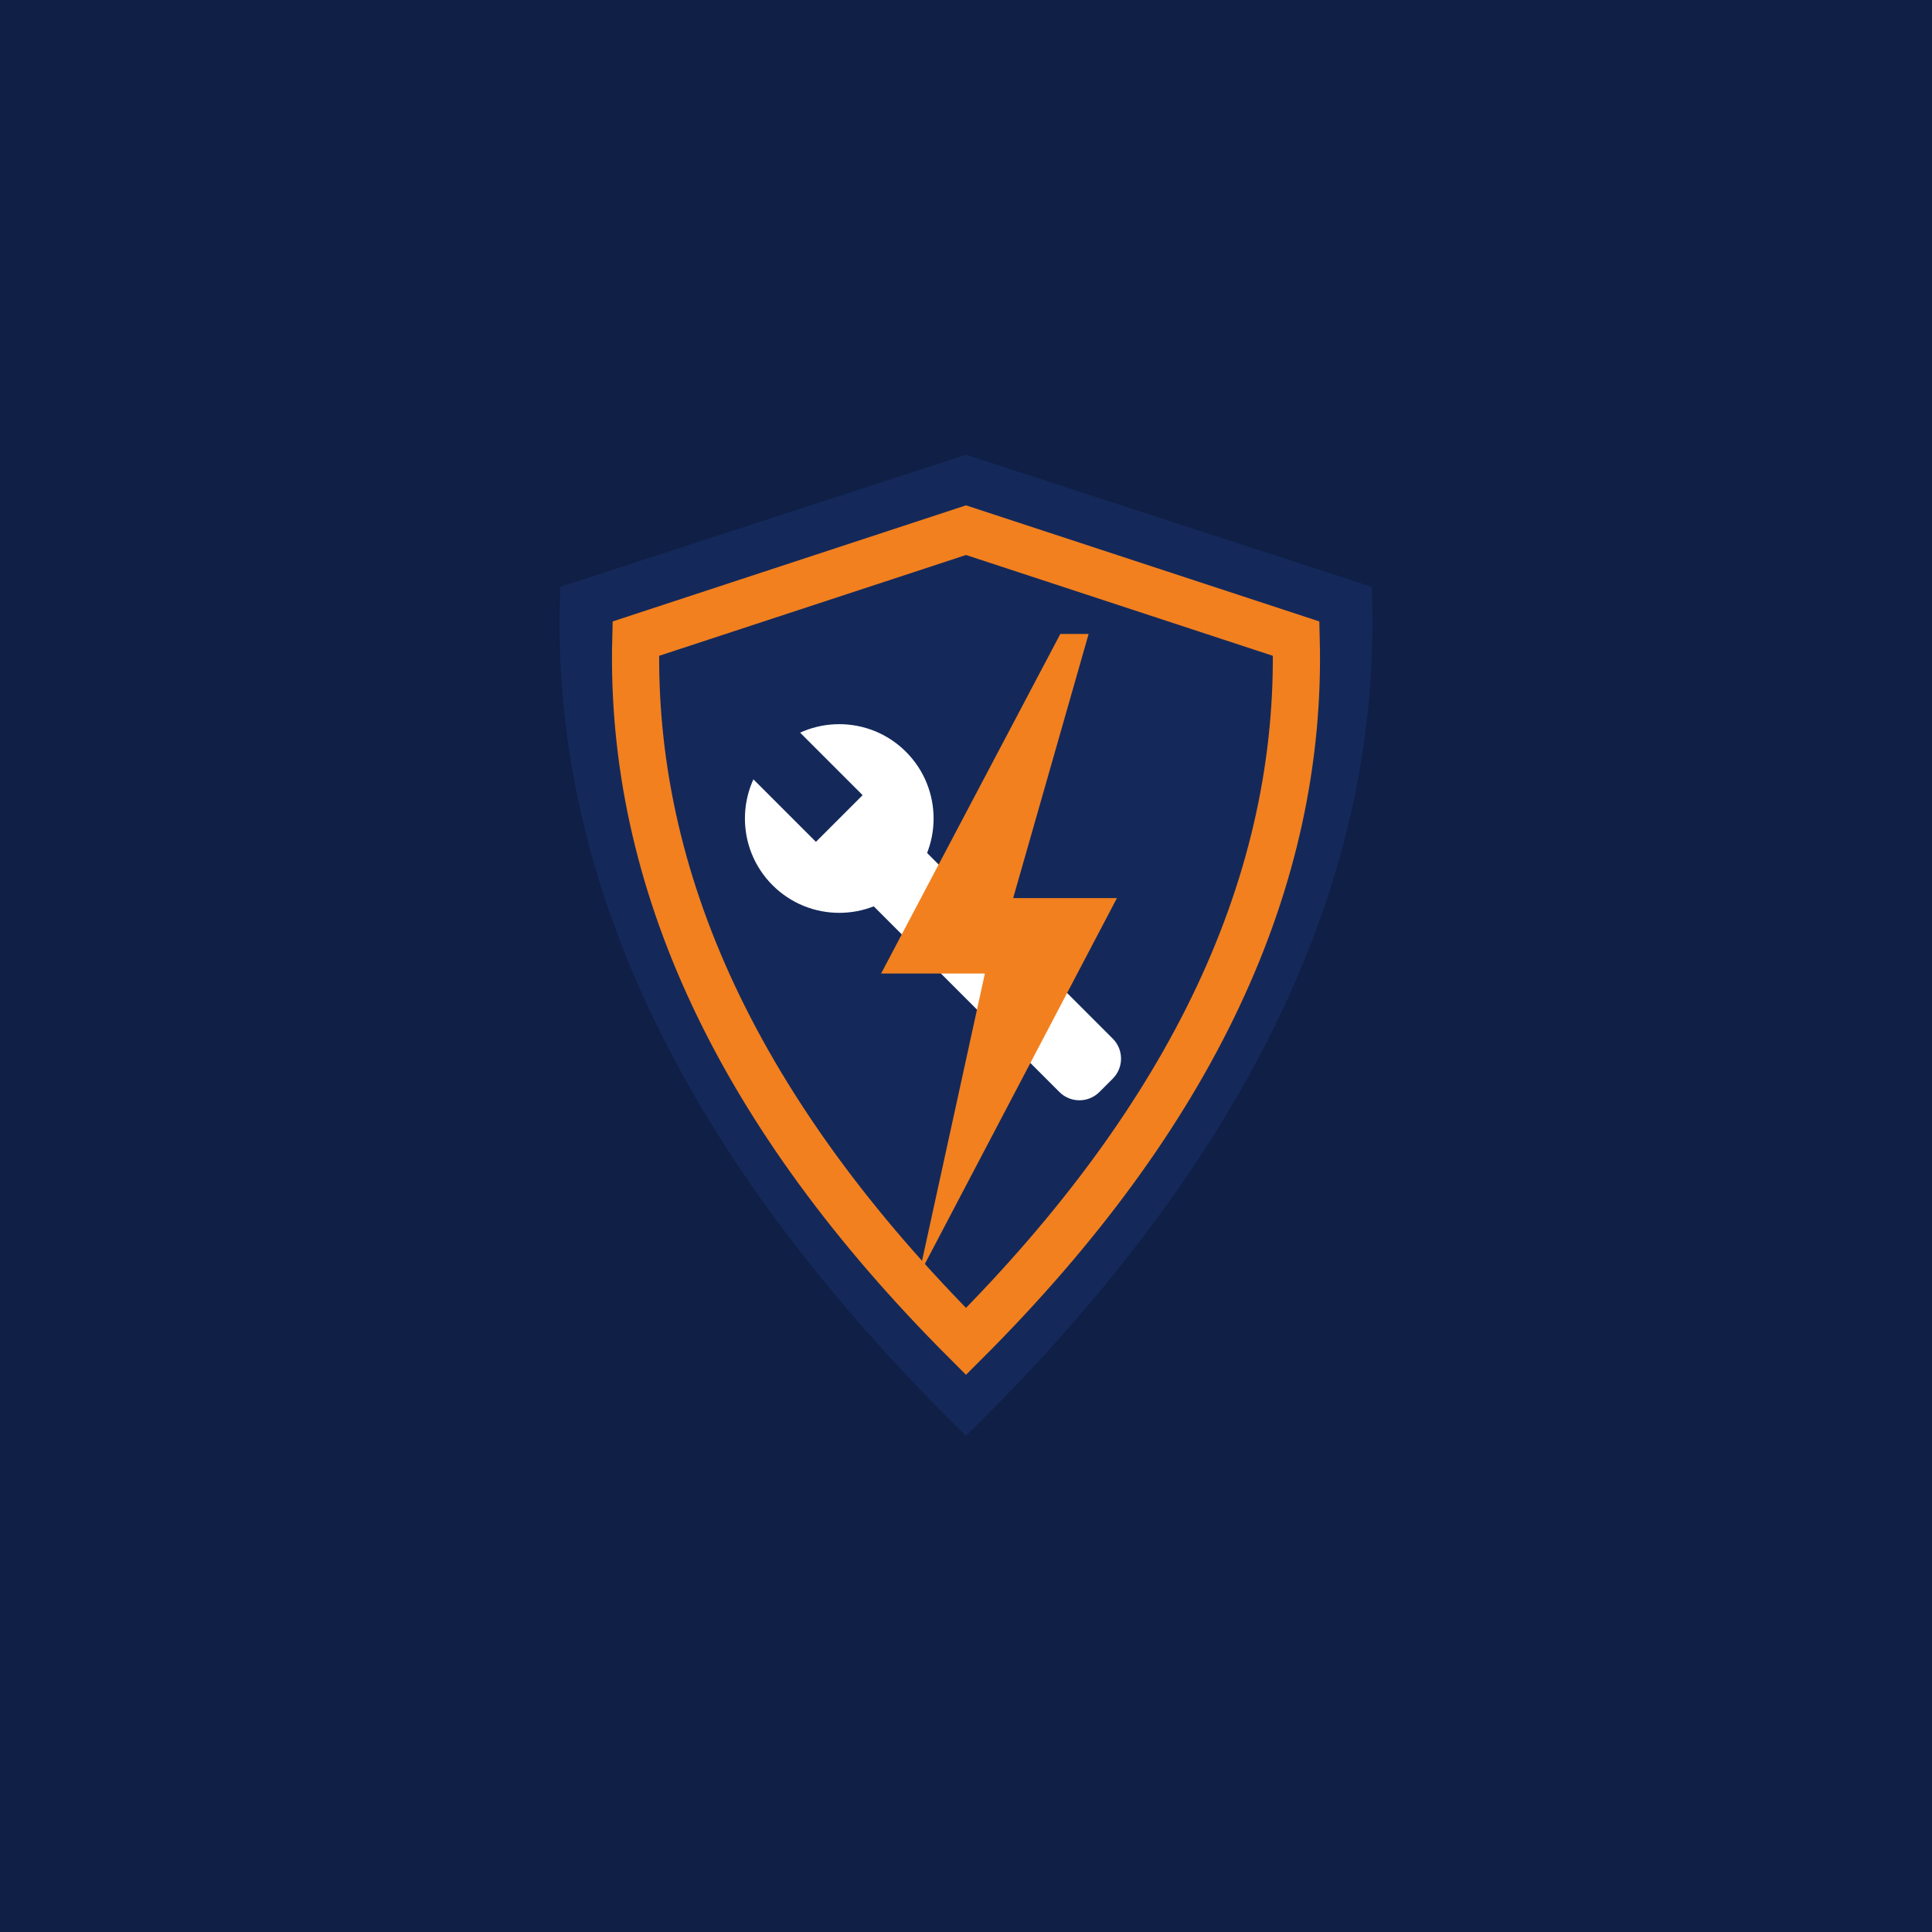
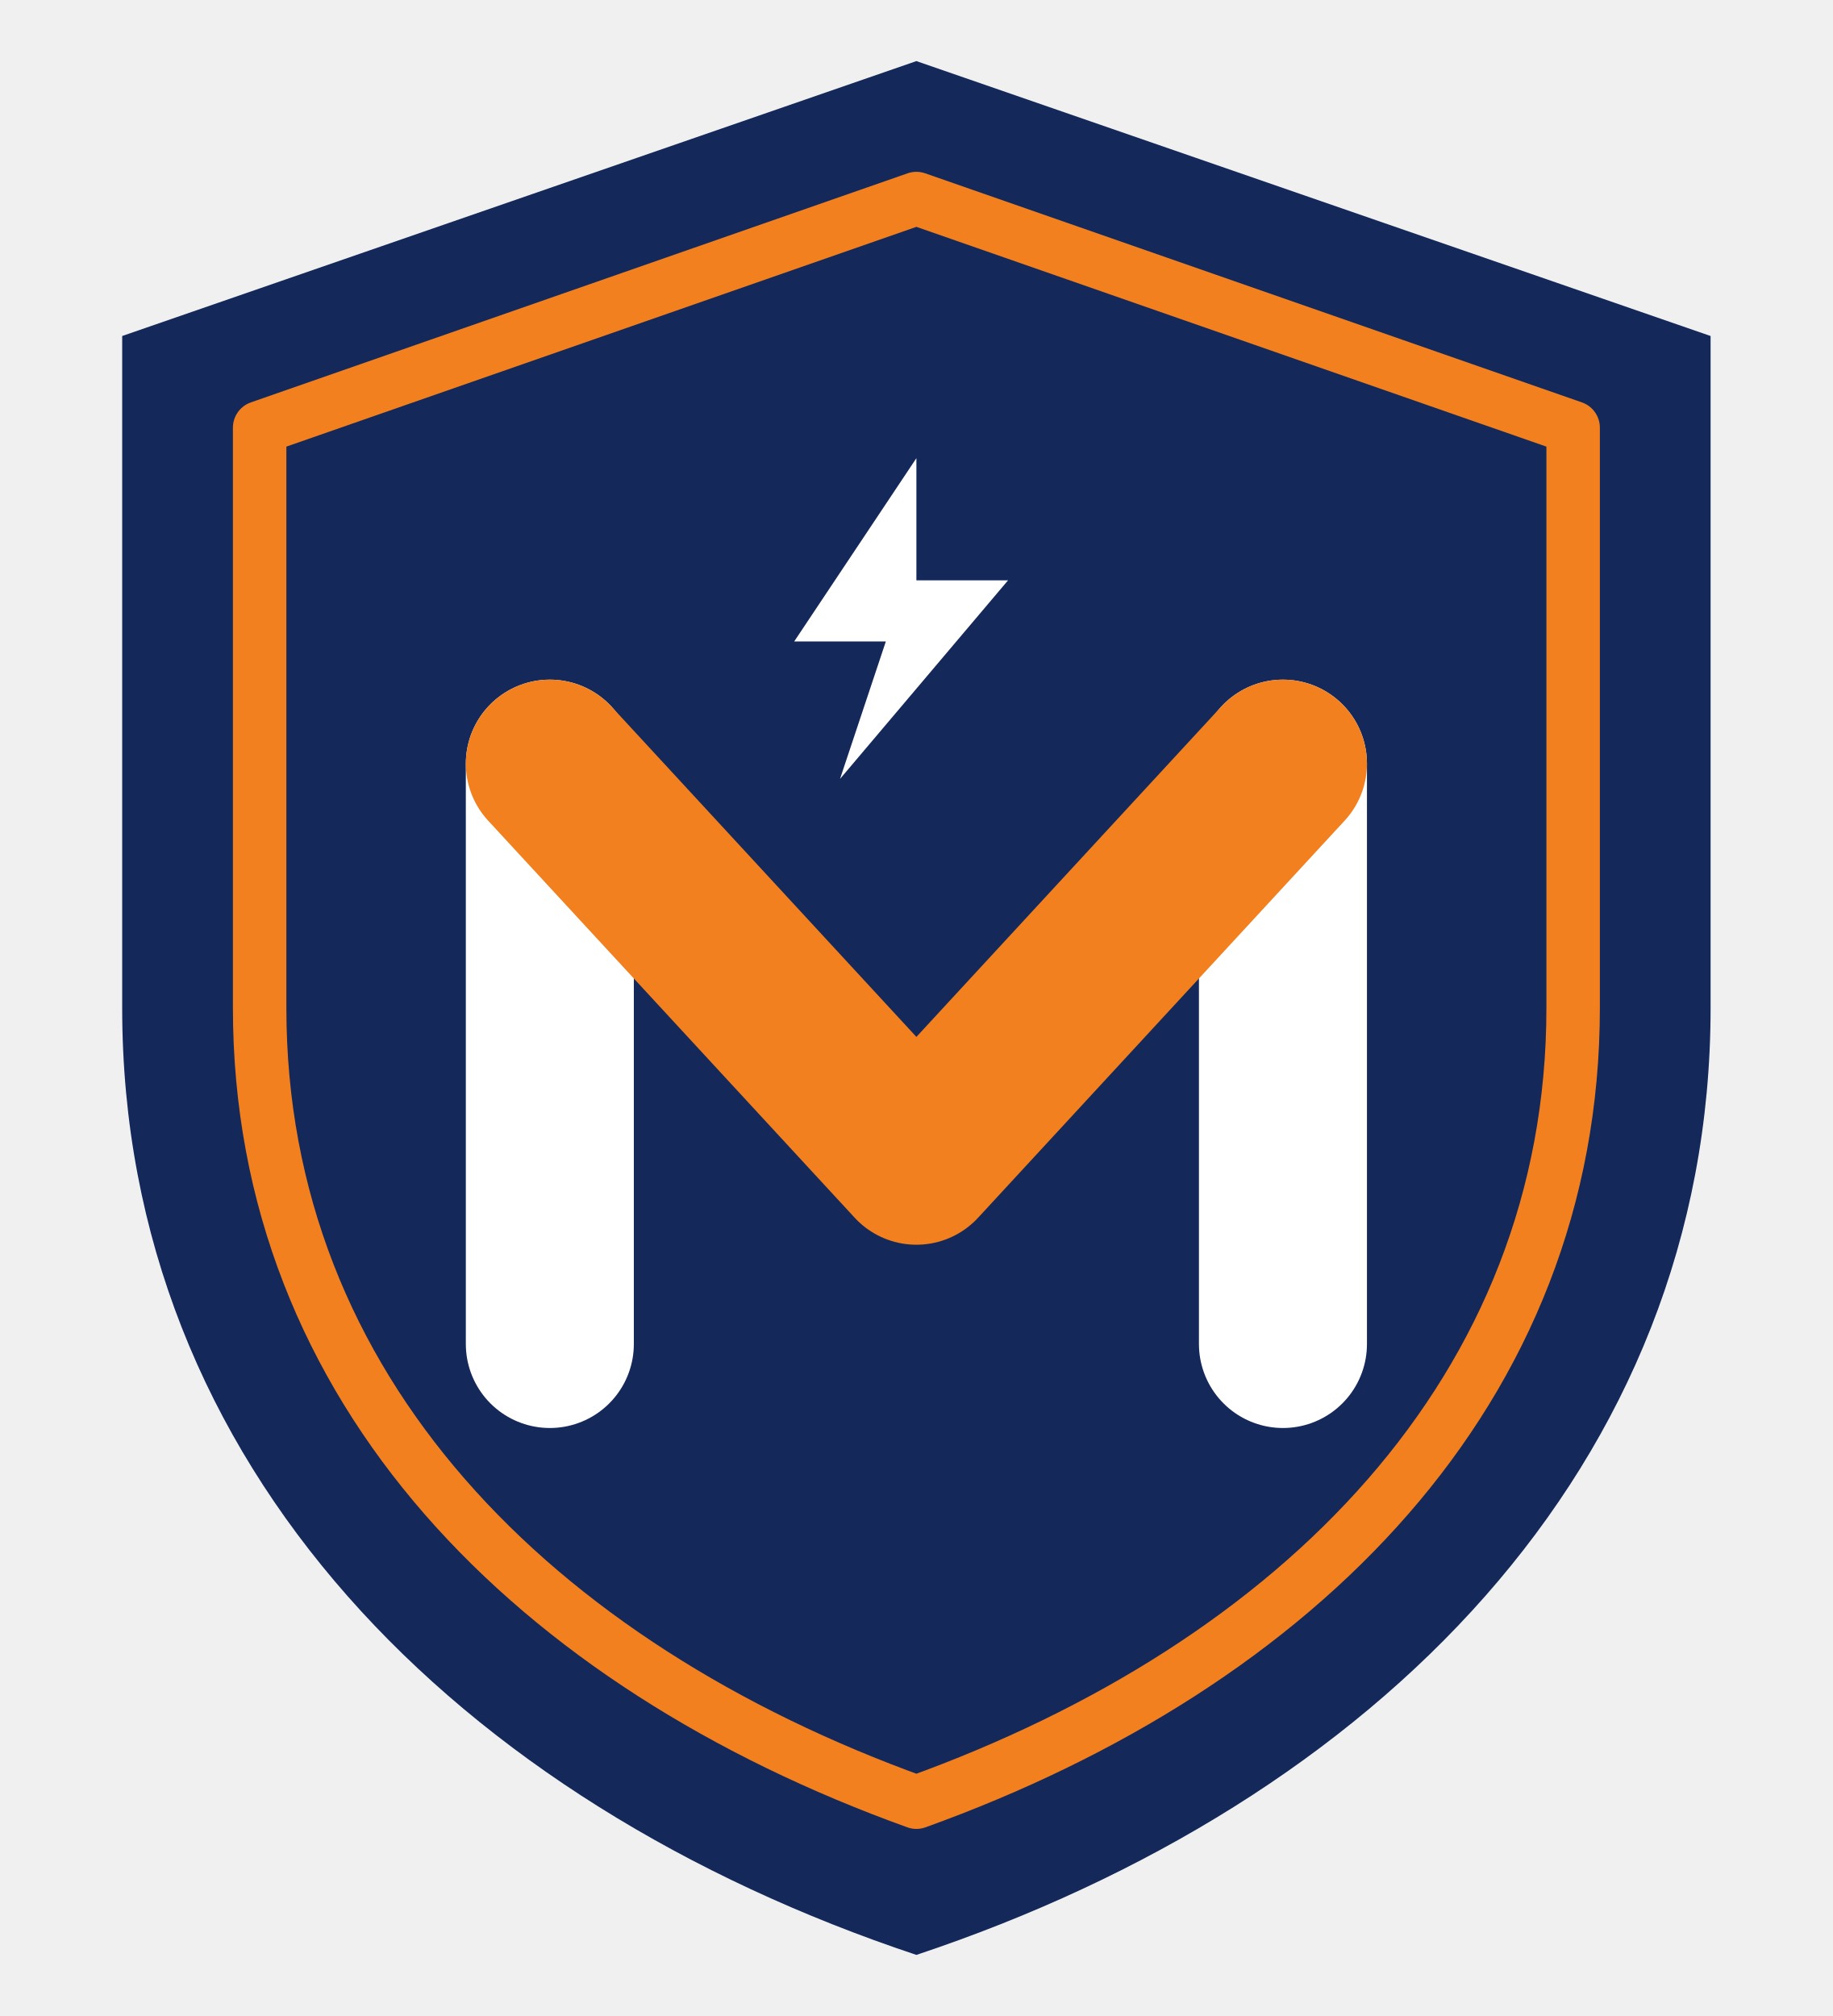
- <svg xmlns="http://www.w3.org/2000/svg" width="512" height="512" viewBox="0 0 512 512">
-   <rect width="512" height="512" fill="#0F1F45" />
-   <g transform="translate(131,113) scale(2.5)">
-     <path d="M50 3 L93 17 Q95 63 50 107 Q5 63 7 17 Z" fill="#14295A" />
-     <path d="M50 11 L85 22.5 Q86 61 50 97 Q14 61 15 22.5 Z" fill="none" stroke="#F2801F" stroke-width="5" />
-     <g transform="rotate(-45 50 55)">
-       <rect x="46" y="40" width="8" height="36" rx="3" fill="#fff" />
-       <circle cx="50" cy="36" r="10" fill="#fff" />
-       <rect x="46.5" y="24" width="7" height="12" fill="#14295A" />
-     </g>
-     <polygon points="60,22 41,58 52,58 45,90 66,50 55,50 63,22" fill="#F2801F" />
+ <svg xmlns="http://www.w3.org/2000/svg" viewBox="0 0 120 132" role="img" aria-label="Mechanix Pro">
+   <path d="M60 4 112 22v44c0 30-22 52-52 62C30 118 8 96 8 66V22z" fill="#14295A" />
+   <path d="M60 13 103 28v38c0 25-18 43-43 52-25-9-43-27-43-52V28z" fill="none" stroke="#F2801F" stroke-width="3.5" stroke-linejoin="round" />
+   <g fill="none" stroke-linecap="round" stroke-linejoin="round" stroke-width="11">
+     <path d="M36 88V50M84 88V50" stroke="#fff" />
+     <path d="M36 50 60 76 84 50" stroke="#F2801F" />
  </g>
+   <path d="M60 30 52 42h6l-3 9 11-13h-6z" fill="#fff" />
</svg>
